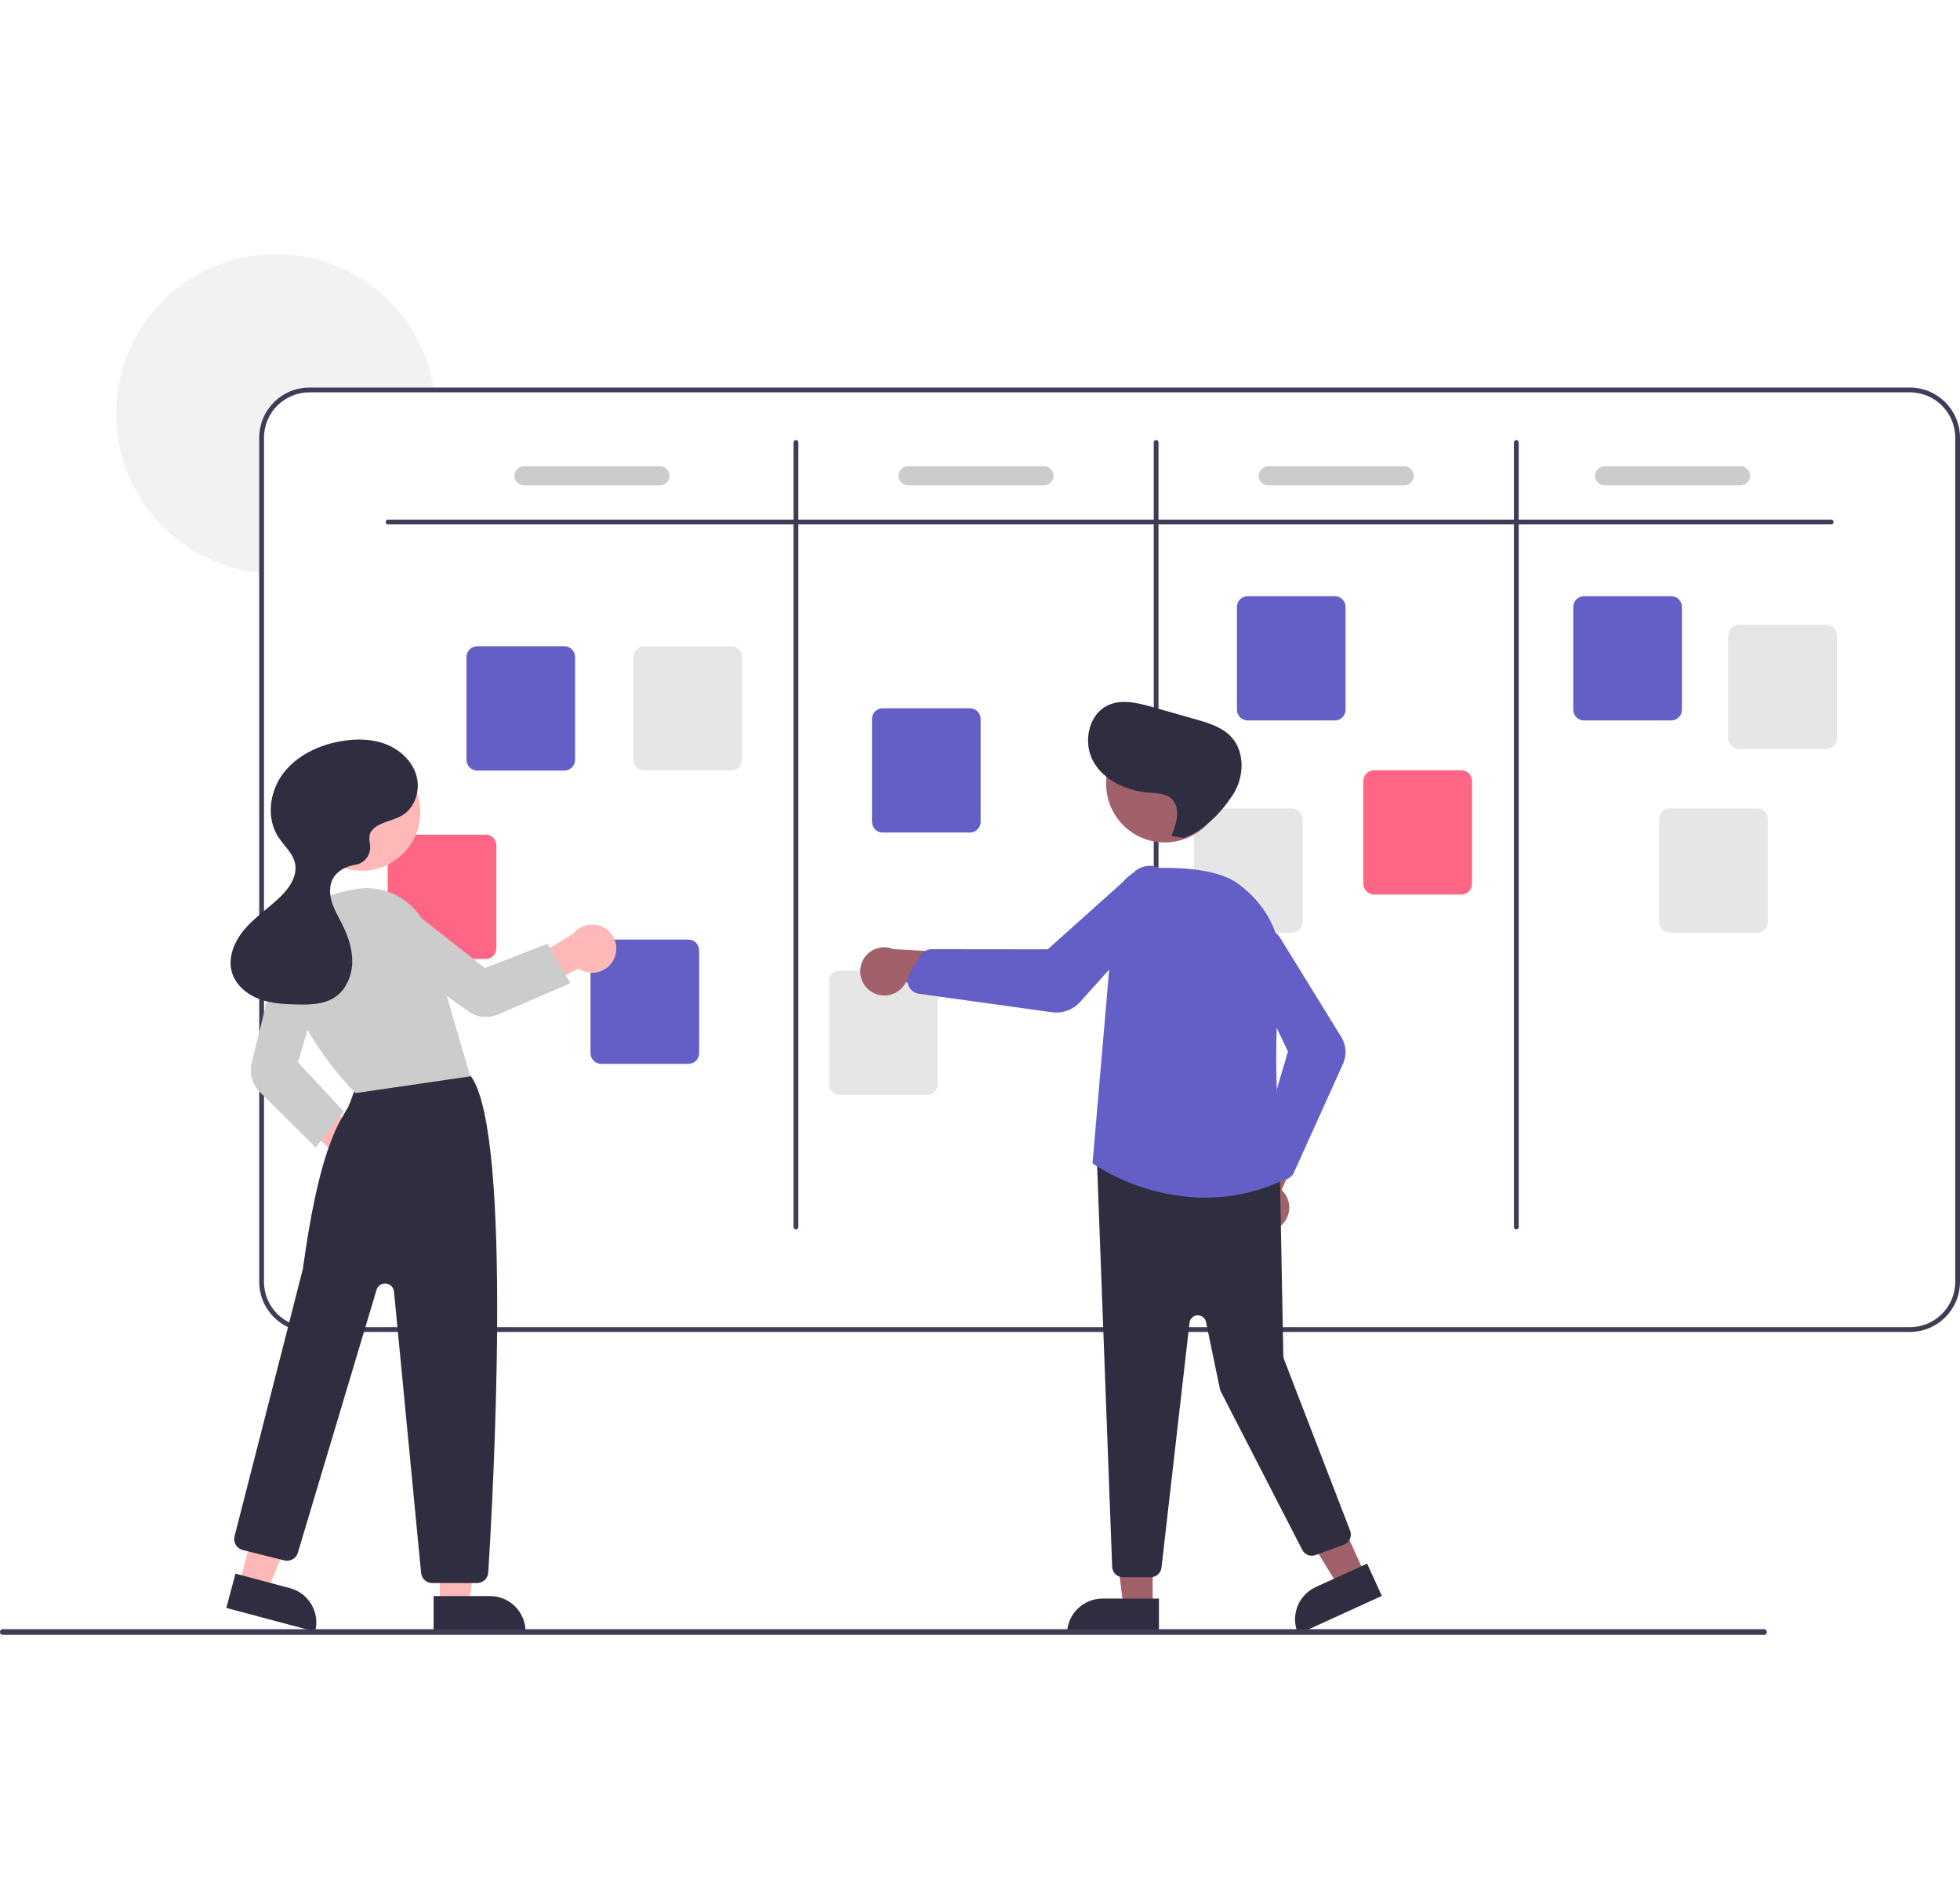
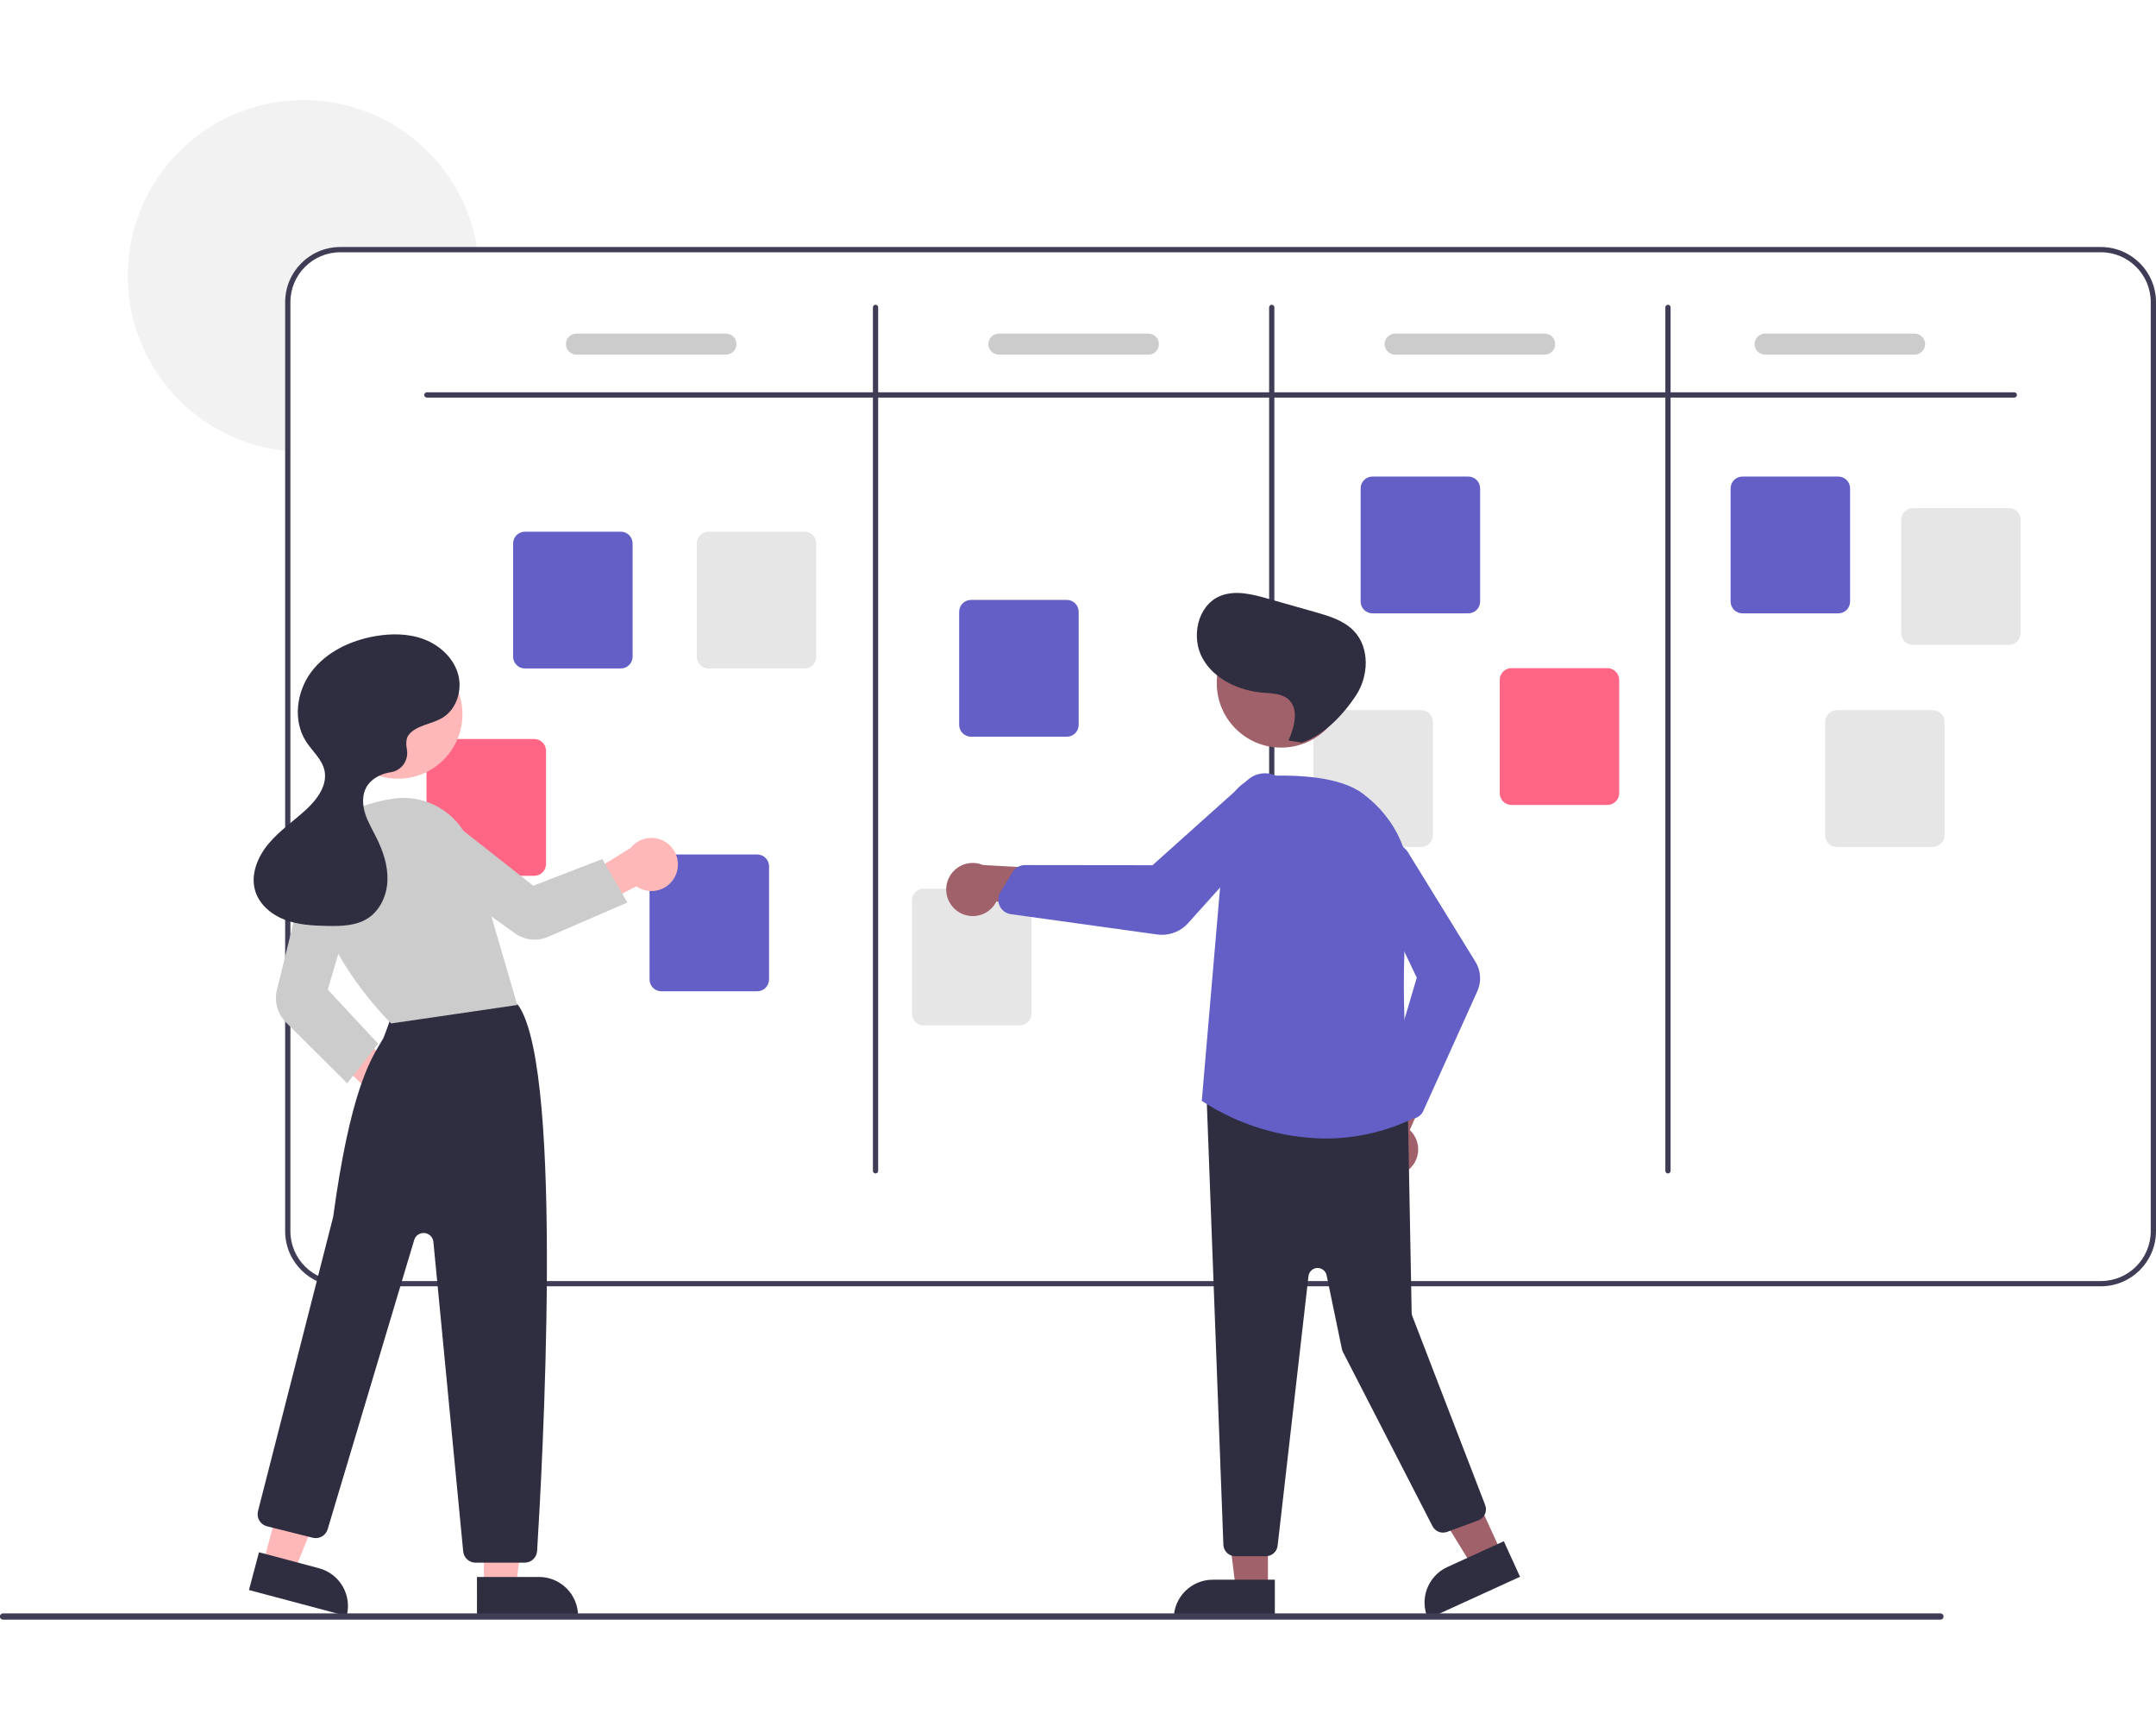
- <svg xmlns="http://www.w3.org/2000/svg" data-name="Layer 1" width="600.676" height="579.01" viewBox="0 0 821.676 579.01">
+ <svg xmlns="http://www.w3.org/2000/svg" data-name="Layer 1" width="600.676" height="479.01" viewBox="0 0 821.676 579.01">
  <path d="M371.238,218.495h-52.4a19.017,19.017,0,0,0-19,19v56.81c-.67-.04-1.34-.1-2-.18a66.999,66.999,0,1,1,73.1-77.63C371.048,217.155,371.148,217.825,371.238,218.495Z" transform="translate(-189.1619 -160.4952)" fill="#f2f2f2" />
  <path d="M989.838,216.495h-671a21.023,21.023,0,0,0-21,21v354a21.023,21.023,0,0,0,21,21h671a21.023,21.023,0,0,0,21-21v-354A21.023,21.023,0,0,0,989.838,216.495Zm19,375a19.017,19.017,0,0,1-19,19h-671a19.017,19.017,0,0,1-19-19v-354a19.017,19.017,0,0,1,19-19h671a19.017,19.017,0,0,1,19,19Z" transform="translate(-189.1619 -160.4952)" fill="#3f3d56" />
  <path d="M956.838,273.865h-605a1,1,0,0,1,0-2h605a1,1,0,0,1,0,2Z" transform="translate(-189.1619 -160.4952)" fill="#3f3d56" />
  <path d="M522.838,569.495a1,1,0,0,1-1-1v-329a1,1,0,1,1,2,0v329A1,1,0,0,1,522.838,569.495Z" transform="translate(-189.1619 -160.4952)" fill="#3f3d56" />
  <path d="M673.838,569.495a1,1,0,0,1-1-1v-329a1,1,0,1,1,2,0v329A1,1,0,0,1,673.838,569.495Z" transform="translate(-189.1619 -160.4952)" fill="#3f3d56" />
  <path d="M824.838,569.495a1,1,0,0,1-1-1v-329a1,1,0,1,1,2,0v329A1,1,0,0,1,824.838,569.495Z" transform="translate(-189.1619 -160.4952)" fill="#3f3d56" />
  <path d="M425.754,377.083h-36.54a4.505,4.505,0,0,1-4.5-4.5V329.463a4.505,4.505,0,0,1,4.5-4.5h36.54a4.505,4.505,0,0,1,4.5,4.5v43.12A4.505,4.505,0,0,1,425.754,377.083Z" transform="translate(-189.1619 -160.4952)" fill="#635fc7" />
  <path d="M477.754,500.083h-36.54a4.505,4.505,0,0,1-4.5-4.5V452.463a4.505,4.505,0,0,1,4.5-4.5h36.54a4.505,4.505,0,0,1,4.5,4.5v43.12A4.505,4.505,0,0,1,477.754,500.083Z" transform="translate(-189.1619 -160.4952)" fill="#635fc7" />
  <path d="M595.754,403.083h-36.54a4.505,4.505,0,0,1-4.5-4.5V355.463a4.505,4.505,0,0,1,4.5-4.5h36.54a4.505,4.505,0,0,1,4.5,4.5v43.12A4.505,4.505,0,0,1,595.754,403.083Z" transform="translate(-189.1619 -160.4952)" fill="#635fc7" />
  <path d="M748.754,356.083h-36.54a4.505,4.505,0,0,1-4.5-4.5V308.463a4.505,4.505,0,0,1,4.5-4.5h36.54a4.505,4.505,0,0,1,4.5,4.5v43.12A4.505,4.505,0,0,1,748.754,356.083Z" transform="translate(-189.1619 -160.4952)" fill="#635fc7" />
  <path d="M889.754,356.083h-36.54a4.505,4.505,0,0,1-4.5-4.5V308.463a4.505,4.505,0,0,1,4.5-4.5h36.54a4.505,4.505,0,0,1,4.5,4.5v43.12A4.505,4.505,0,0,1,889.754,356.083Z" transform="translate(-189.1619 -160.4952)" fill="#635fc7" />
  <path d="M954.754,368.083h-36.54a4.505,4.505,0,0,1-4.5-4.5V320.463a4.505,4.505,0,0,1,4.5-4.5h36.54a4.505,4.505,0,0,1,4.5,4.5v43.12A4.505,4.505,0,0,1,954.754,368.083Z" transform="translate(-189.1619 -160.4952)" fill="#e6e6e6" />
  <path d="M925.754,445.083h-36.54a4.505,4.505,0,0,1-4.5-4.5V397.463a4.505,4.505,0,0,1,4.5-4.5h36.54a4.505,4.505,0,0,1,4.5,4.5v43.12A4.505,4.505,0,0,1,925.754,445.083Z" transform="translate(-189.1619 -160.4952)" fill="#e6e6e6" />
  <path d="M801.754,429.083h-36.54a4.505,4.505,0,0,1-4.5-4.5V381.463a4.505,4.505,0,0,1,4.5-4.5h36.54a4.505,4.505,0,0,1,4.5,4.5v43.12A4.505,4.505,0,0,1,801.754,429.083Z" transform="translate(-189.1619 -160.4952)" fill="#ff6584" />
  <path d="M730.754,445.083h-36.54a4.505,4.505,0,0,1-4.5-4.5V397.463a4.505,4.505,0,0,1,4.5-4.5h36.54a4.505,4.505,0,0,1,4.5,4.5v43.12A4.505,4.505,0,0,1,730.754,445.083Z" transform="translate(-189.1619 -160.4952)" fill="#e6e6e6" />
  <path d="M577.754,513.083h-36.54a4.505,4.505,0,0,1-4.5-4.5V465.463a4.505,4.505,0,0,1,4.5-4.5h36.54a4.505,4.505,0,0,1,4.5,4.5v43.12A4.505,4.505,0,0,1,577.754,513.083Z" transform="translate(-189.1619 -160.4952)" fill="#e6e6e6" />
  <path d="M392.754,456.083h-36.54a4.505,4.505,0,0,1-4.5-4.5V408.463a4.505,4.505,0,0,1,4.5-4.5h36.54a4.505,4.505,0,0,1,4.5,4.5v43.12A4.505,4.505,0,0,1,392.754,456.083Z" transform="translate(-189.1619 -160.4952)" fill="#ff6584" />
  <path d="M495.754,377.083h-36.54a4.505,4.505,0,0,1-4.5-4.5V329.463a4.505,4.505,0,0,1,4.5-4.5h36.54a4.505,4.505,0,0,1,4.5,4.5v43.12A4.505,4.505,0,0,1,495.754,377.083Z" transform="translate(-189.1619 -160.4952)" fill="#e6e6e6" />
  <path d="M465.838,257.495h-57a4,4,0,0,1,0-8h57a4,4,0,0,1,0,8Z" transform="translate(-189.1619 -160.4952)" fill="#ccc" />
  <path d="M626.838,257.495h-57a4,4,0,0,1,0-8h57a4,4,0,0,1,0,8Z" transform="translate(-189.1619 -160.4952)" fill="#ccc" />
  <path d="M777.838,257.495h-57a4,4,0,0,1,0-8h57a4,4,0,0,1,0,8Z" transform="translate(-189.1619 -160.4952)" fill="#ccc" />
  <path d="M918.838,257.495h-57a4,4,0,0,1,0-8h57a4,4,0,0,1,0,8Z" transform="translate(-189.1619 -160.4952)" fill="#ccc" />
  <path d="M338.171,550.387A10.056,10.056,0,0,1,329.471,537.656L303.838,513.795l13.553-3.438,25.206,20.444a10.11,10.11,0,0,1-4.426,19.586Z" transform="translate(-189.1619 -160.4952)" fill="#ffb8b8" />
  <polygon points="184.404 566.253 196.664 566.253 202.496 518.965 184.402 518.965 184.404 566.253" fill="#ffb8b8" />
  <path d="M370.939,723.245h38.531a0,0,0,0,1,0,0v14.887a0,0,0,0,1,0,0H385.826a14.887,14.887,0,0,1-14.887-14.887v0A0,0,0,0,1,370.939,723.245Z" transform="translate(591.28 1300.863) rotate(179.9974)" fill="#2f2e41" />
  <polygon points="100.345 557.401 112.193 560.555 129.994 516.359 112.509 511.705 100.345 557.401" fill="#ffb8b8" />
  <path d="M285.307,718.541h38.531a0,0,0,0,1,0,0v14.887a0,0,0,0,1,0,0H300.194a14.887,14.887,0,0,1-14.887-14.887v0A0,0,0,0,1,285.307,718.541Z" transform="matrix(-0.96635, -0.25722, 0.25722, -0.96635, 222.9961, 1345.388)" fill="#2f2e41" />
  <path d="M389.123,717.795H370.416a4.73,4.73,0,0,1-4.726-4.293L354.333,595.57a3.748,3.748,0,0,0-7.321-.715L314.039,705.055a4.742,4.742,0,0,1-5.7,3.246l-17.403-4.352a4.747,4.747,0,0,1-3.447-5.787c.284-1.11,28.411-111.028,28.656-112.158,6.373-46.968,13.997-59.554,18.093-66.314.339-.56.651-1.074.931-1.561.351-.608,2.512-6.645,3.884-10.564a4.79,4.79,0,0,1,2.435-2.978c17.211-8.802,37.347-2.709,43.109-.632a4.682,4.682,0,0,1,2.338,1.815c17.285,26.071,8.802,177.491,6.926,207.581A4.751,4.751,0,0,1,389.123,717.795Z" transform="translate(-189.1619 -160.4952)" fill="#2f2e41" />
  <circle cx="151.684" cy="234.024" r="24.561" fill="#ffb8b8" />
  <path d="M338.244,512.333l-.177-.171c-.331-.32-33.056-32.38-28.821-62.024,1.811-12.68,12.07-20.781,29.668-23.431a27.135,27.135,0,0,1,30,19.121l17.4,59.484Z" transform="translate(-189.1619 -160.4952)" fill="#ccc" />
  <path d="M321.495,535.136l-23.318-23.171a13.137,13.137,0,0,1-3.48-12.392l11.289-45.919A10.354,10.354,0,0,1,319.165,446.254a10.411,10.411,0,0,1,6.809,12.794L314.09,499.444l19.218,20.637Z" transform="translate(-189.1619 -160.4952)" fill="#ccc" />
  <path d="M446.566,456.058a10.056,10.056,0,0,1-14.884,4.029L400.553,476.221l1.376-13.706,27.597-17.079a10.11,10.11,0,0,1,17.04,10.621Z" transform="translate(-189.1619 -160.4952)" fill="#ffb8b8" />
  <path d="M428.283,466.26l-30.346,13.114a12.809,12.809,0,0,1-12.477-1.338l-38.589-27.649A10.355,10.355,0,0,1,344.897,435.4a10.41,10.41,0,0,1,14.409-1.568l33.088,26.042,26.3-10.175Z" transform="translate(-189.1619 -160.4952)" fill="#ccc" />
  <path d="M344.918,402.39c3.03-3.796,8.691-4.001,12.853-6.505,5.452-3.28,7.706-10.611,5.949-16.726s-6.938-10.881-12.878-13.16-12.549-2.307-18.816-1.206c-9.33,1.64-18.516,5.995-24.207,13.569s-7.139,18.666-1.981,26.612c2.37,3.652,6.029,6.667,6.975,10.917,1.242,5.58-2.671,10.961-6.864,14.846-4.777,4.426-10.257,8.133-14.442,13.123s-6.976,11.806-5.066,18.032c1.6,5.216,6.256,9.059,11.361,10.984s10.666,2.203,16.121,2.309c5.297.104,10.924-.025,15.386-2.881,4.777-3.058,7.328-8.858,7.516-14.527s-1.706-11.223-4.245-16.294c-1.513-3.023-3.273-5.953-4.278-9.18s-1.18-6.89.431-9.863c1.693-3.125,5.117-5.009,8.604-5.694.181-.036.373-.067.573-.096a7.398,7.398,0,0,0,6.333-8.628C343.847,405.808,343.881,403.689,344.918,402.39Z" transform="translate(-189.1619 -160.4952)" fill="#2f2e41" />
  <polygon points="483.229 567.3 470.969 567.3 465.137 520.012 483.231 520.013 483.229 567.3" fill="#a0616a" />
  <path d="M462.212,563.797h23.644a0,0,0,0,1,0,0v14.887a0,0,0,0,1,0,0H447.325a0,0,0,0,1,0,0v0A14.887,14.887,0,0,1,462.212,563.797Z" fill="#2f2e41" />
  <polygon points="572.184 553.413 561.033 558.506 536.079 517.917 552.538 510.399 572.184 553.413" fill="#a0616a" />
  <path d="M743.47,716.962h23.644a0,0,0,0,1,0,0v14.887a0,0,0,0,1,0,0H728.583a0,0,0,0,1,0,0v0A14.887,14.887,0,0,1,743.47,716.962Z" transform="translate(-422.5278 215.6884) rotate(-24.54855)" fill="#2f2e41" />
  <path d="M725.643,568.352a10.056,10.056,0,0,0,.801-15.399l14.412-32.7-18.309,3.103-10.879,30.577a10.11,10.11,0,0,0,13.975,14.419Z" transform="translate(-189.1619 -160.4952)" fill="#a0616a" />
  <path d="M671.609,715.327H659.897a4.517,4.517,0,0,1-4.488-4.174l-6.387-170.559a4.5,4.5,0,0,1,4.925-4.805l67.735,7.193a4.501,4.501,0,0,1,4.062,4.394l1.419,75.235a3.492,3.492,0,0,0,.234,1.193l27.785,72.053a4.499,4.499,0,0,1-2.643,5.841l-11.868,4.373a4.501,4.501,0,0,1-5.557-2.164l-34.133-66.369a4.475,4.475,0,0,1-.404-1.143l-5.831-28.094a3.5,3.5,0,0,0-6.904.312L676.08,711.338A4.499,4.499,0,0,1,671.609,715.327Z" transform="translate(-189.1619 -160.4952)" fill="#2f2e41" />
  <circle cx="488.279" cy="222.178" r="24.561" fill="#a0616a" />
  <path d="M694.285,556.19a87.664,87.664,0,0,1-46.873-14.198l-.239-.165.025-.29,9.395-109.416a15.421,15.421,0,0,1,14.599-14.062c12.176-.56,28.531.146,37.286,6.667,13.231,9.854,19.608,24.694,17.496,40.712-4.38,33.219.582,78.029,1.162,83.029l.042.36-.33.151A77.266,77.266,0,0,1,694.285,556.19Z" transform="translate(-189.1619 -160.4952)" fill="#635fc7" />
  <path d="M727.022,548.653a5.007,5.007,0,0,1-3.681-1.622l-5.373-5.861a5.026,5.026,0,0,1-1.109-4.795l12.251-41.464-18.64-39.144a8.832,8.832,0,0,1-.604-5.879,8.809,8.809,0,0,1,16.313-2.084l25.295,41.042a11.951,11.951,0,0,1,.72,11.198l-20.61,45.665a4.988,4.988,0,0,1-3.766,2.88A5.054,5.054,0,0,1,727.022,548.653Z" transform="translate(-189.1619 -160.4952)" fill="#635fc7" />
  <path d="M553.9,469.448a10.056,10.056,0,0,0,14.999-3.578l35.438,4.596L596.192,453.778l-32.404-1.806a10.11,10.11,0,0,0-9.888,17.476Z" transform="translate(-189.1619 -160.4952)" fill="#a0616a" />
  <path d="M632.011,478.562a13.425,13.425,0,0,1-1.845-.127l-55.751-7.732a5.541,5.541,0,0,1-4.251-3.111,5.657,5.657,0,0,1-.318-.829h-0a5.564,5.564,0,0,1,.575-4.432l4.614-7.649a5.584,5.584,0,0,1,4.756-2.686h.008l48.596.056,36.294-32.517a9.868,9.868,0,0,1,6.107-2.5,9.835,9.835,0,0,1,7.373,16.815L641.953,474.128A13.364,13.364,0,0,1,632.011,478.562Z" transform="translate(-189.1619 -160.4952)" fill="#635fc7" />
  <path d="M680.234,404.523c2.244-5.195,4.144-12.113-.161-15.785-2.497-2.13-6.094-2.135-9.365-2.4-9.217-.747-18.706-4.988-23.211-13.064s-1.989-20.084,6.51-23.728c5.729-2.456,12.297-.783,18.294.918l18.006,5.106c5.35,1.517,10.967,3.19,14.819,7.201,6.143,6.397,5.684,17.212.805,24.618s-12.226,15.131-20.638,17.943Z" transform="translate(-189.1619 -160.4952)" fill="#2f2e41" />
  <path d="M928.647,739.505h-738.294a1.191,1.191,0,1,1,0-2.381h738.294a1.191,1.191,0,1,1,0,2.381Z" transform="translate(-189.1619 -160.4952)" fill="#3f3d56" />
</svg>
